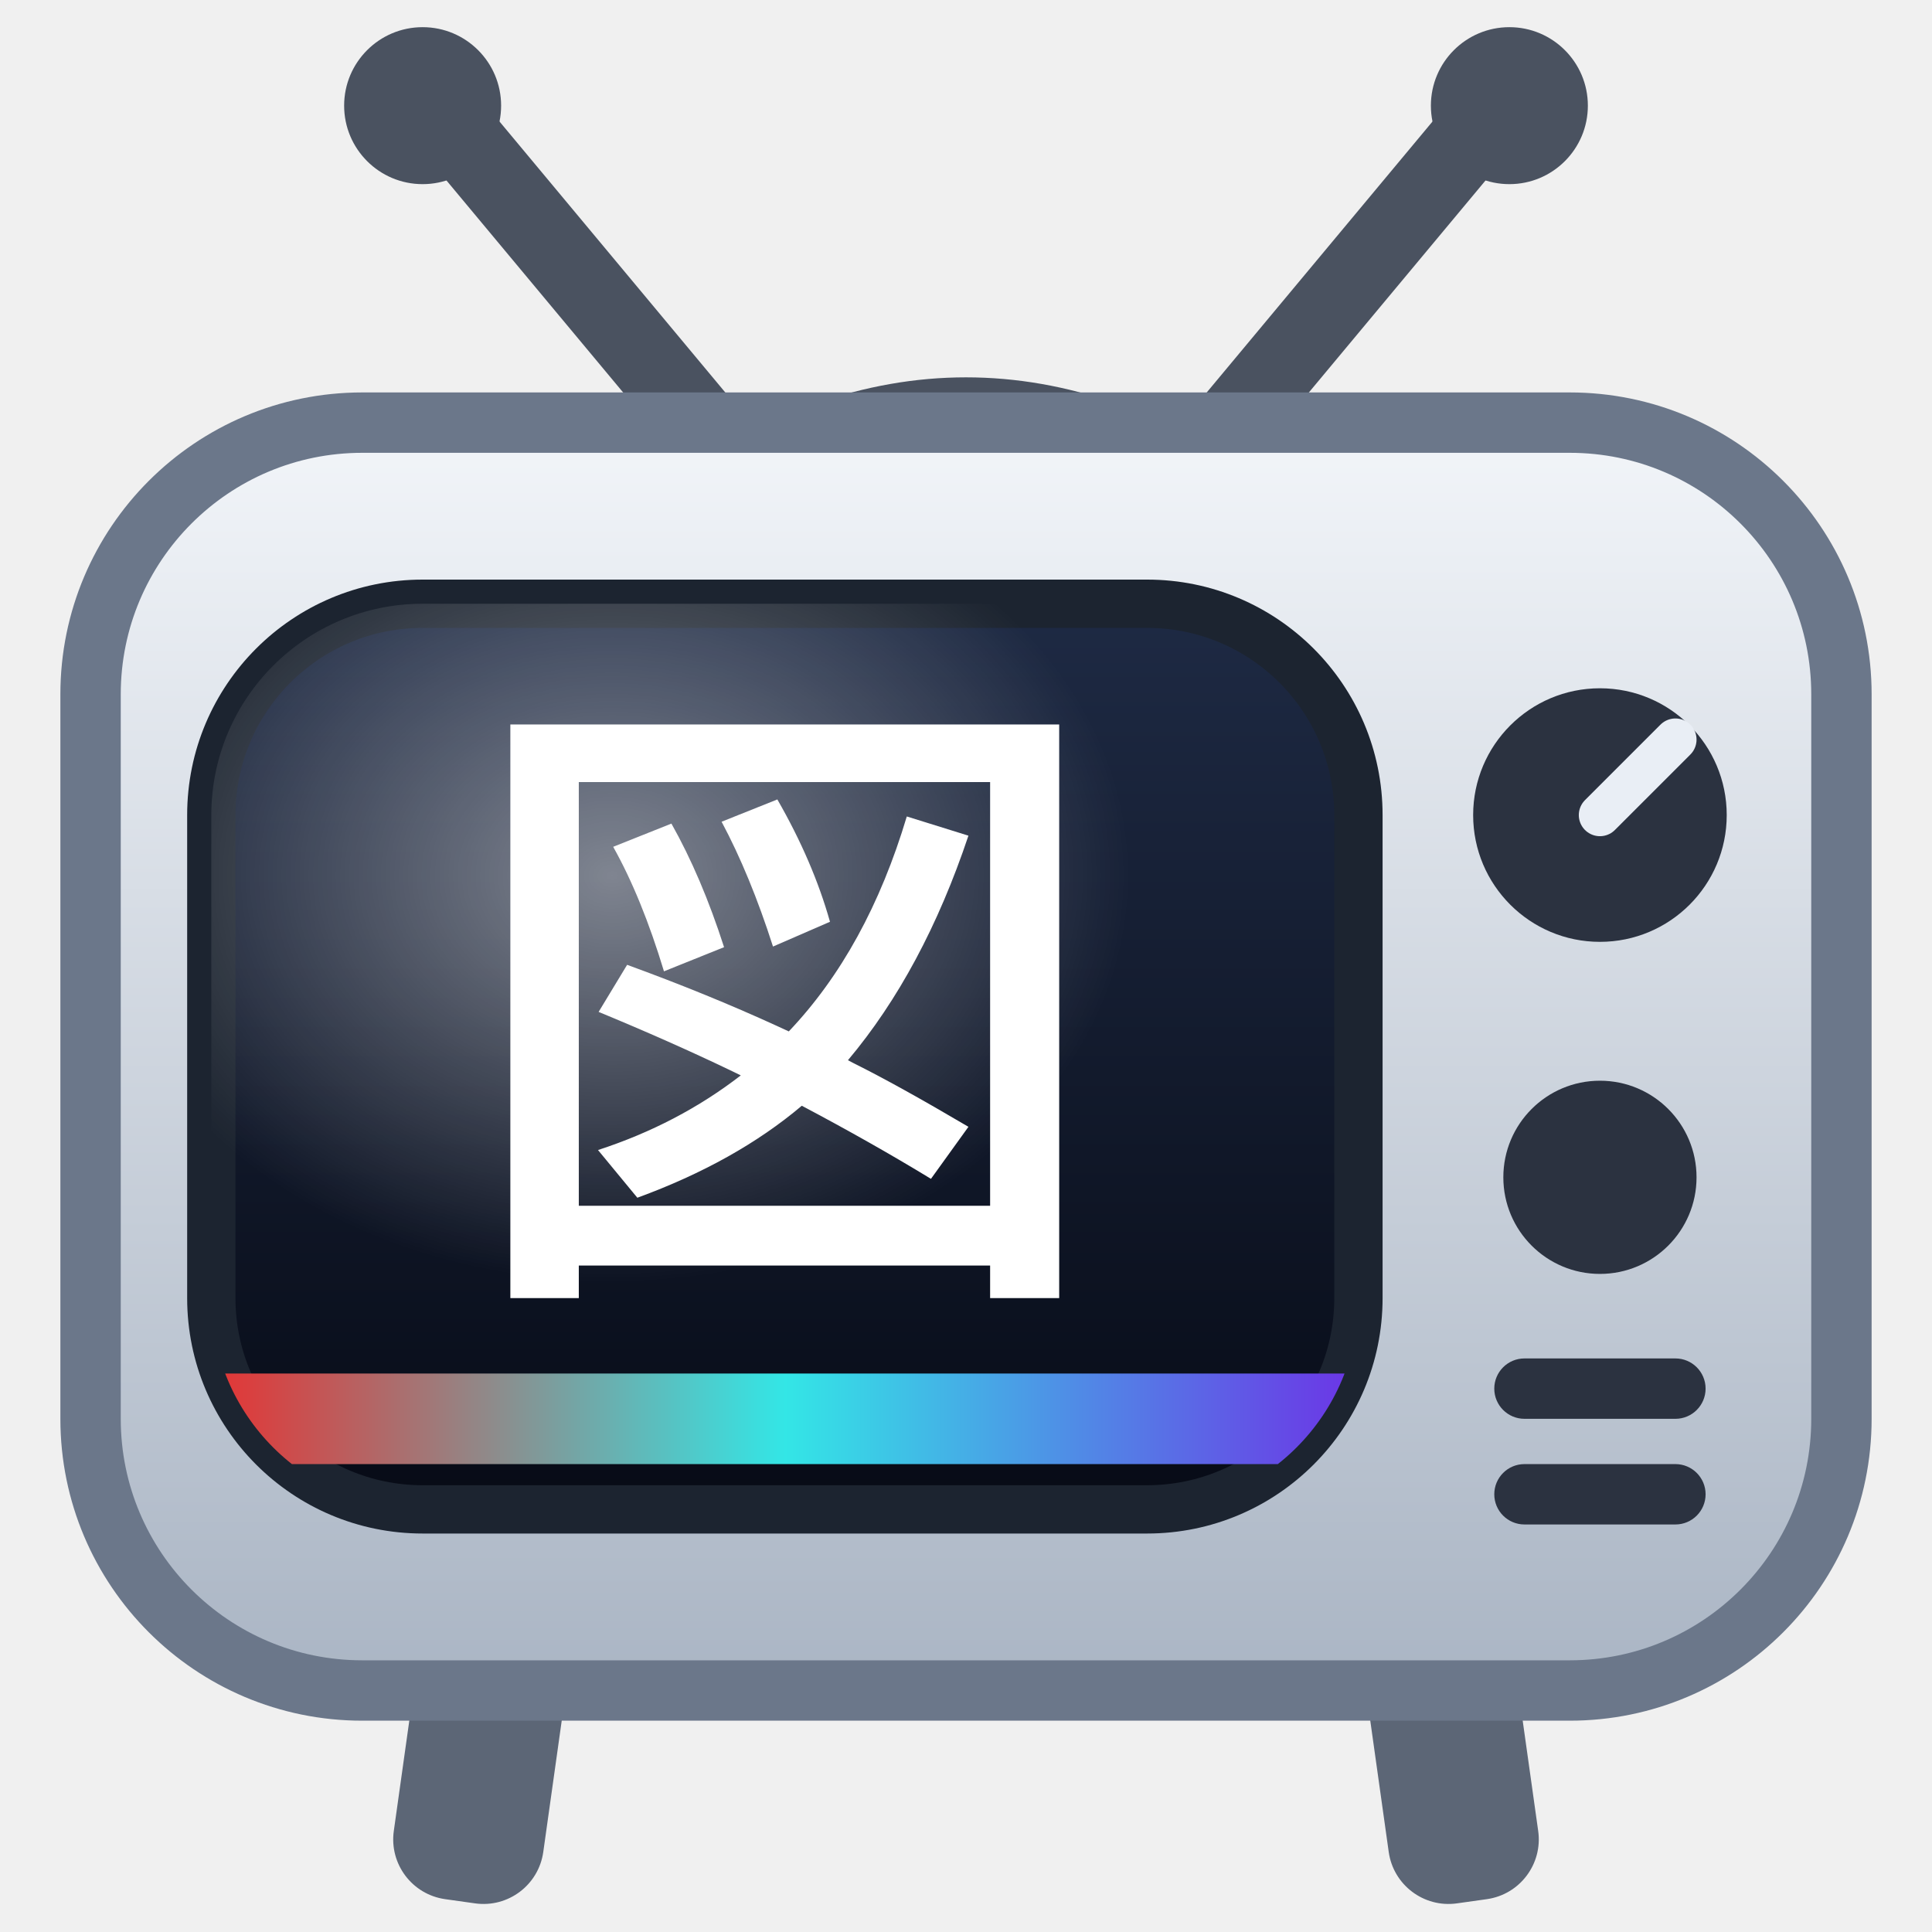
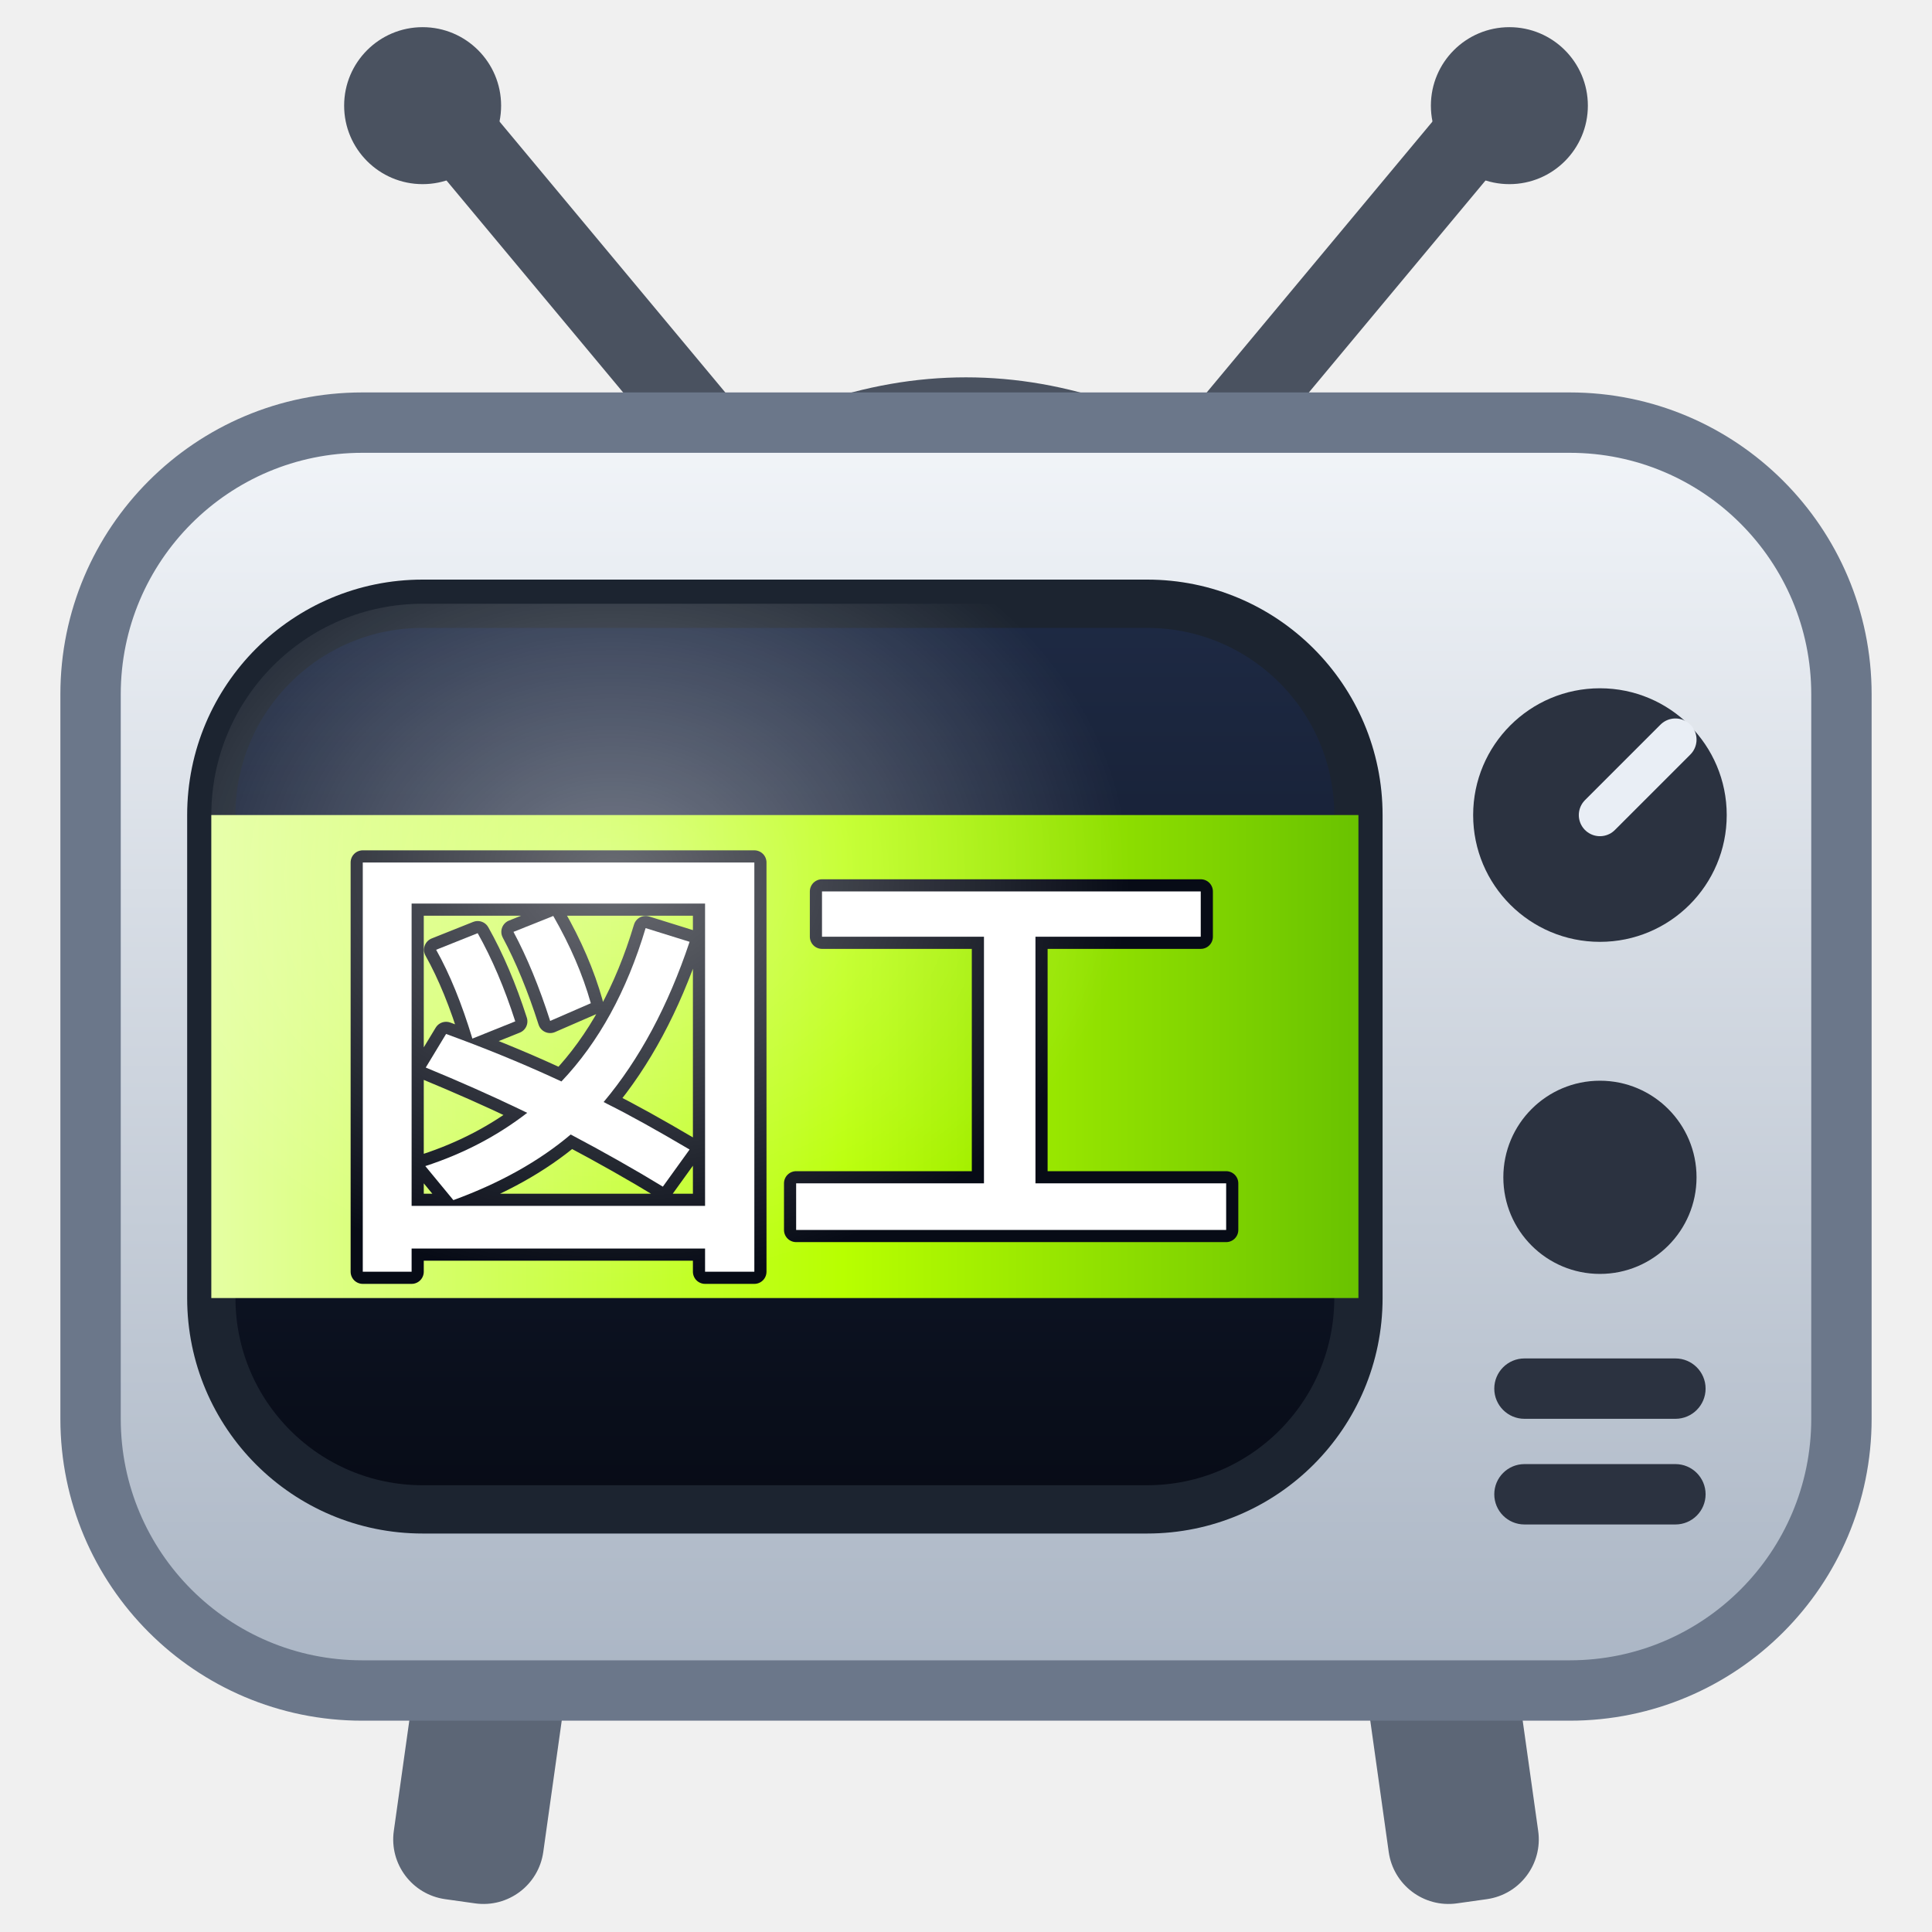
<svg xmlns="http://www.w3.org/2000/svg" viewBox="0 0 64 64">
  <defs>
    <linearGradient id="cab" x1="0" y1="0" x2="0" y2="1">
      <stop offset="0" stop-color="#F2F5F9" />
      <stop offset="1" stop-color="#AAB5C4" />
    </linearGradient>
    <linearGradient id="scr" x1="0" y1="0" x2="0" y2="1">
      <stop offset="0" stop-color="#1E2A44" />
      <stop offset="1" stop-color="#070B16" />
    </linearGradient>
-     <linearGradient id="rb" x1="0" y1="0" x2="1" y2="0">
-       <stop offset="0" stop-color="#E63333" />
-       <stop offset=".5" stop-color="#33E6E6" />
-       <stop offset="1" stop-color="#6C33E6" />
+     <linearGradient id="bd" x1="0" y1="0" x2="1" y2="0">
+       <stop offset="0" stop-color="#E5FFA3" />
+       <stop offset=".55" stop-color="#B8FF00" />
+       <stop offset="1" stop-color="#69C200" />
    </linearGradient>
-     <linearGradient id="rbv" x1="0" y1="0" x2="1" y2="1">
-       <stop offset="0" stop-color="#E63333" />
-       <stop offset=".5" stop-color="#33E6E6" />
-       <stop offset="1" stop-color="#6C33E6" />
-     </linearGradient>
-     <radialGradient id="gl" cx=".35" cy=".3" r=".9">
-       <stop offset="0" stop-color="#fff" stop-opacity=".45" />
-       <stop offset=".5" stop-color="#fff" stop-opacity="0" />
-     </radialGradient>
    <clipPath id="sc">
      <rect x="7" y="20" width="38" height="30" rx="7" />
    </clipPath>
+     <radialGradient id="gl" cx=".35" cy=".3" r=".9">
+       <stop offset="0" stop-color="#fff" stop-opacity=".4" />
+       <stop offset=".5" stop-color="#fff" stop-opacity="0" />
+     </radialGradient>
  </defs>
  <path d="M24 15 L14 3 M40 15 L50 3" stroke="#4A5260" stroke-width="2.6" stroke-linecap="round" />
  <circle cx="14" cy="3.5" r="2.6" fill="#4A5260" />
  <circle cx="50" cy="3.5" r="2.6" fill="#4A5260" />
  <path d="M22 16 Q32 9 42 16 Z" fill="#4A5260" />
  <rect x="14" y="54" width="5" height="9" rx="2" fill="#5C6676" transform="rotate(8 16 54)" />
  <rect x="45" y="54" width="5" height="9" rx="2" fill="#5C6676" transform="rotate(-8 48 54)" />
  <rect x="3" y="14" width="58" height="42" rx="9" fill="url(#cab)" stroke="#6B778A" stroke-width="2" />
  <rect x="7" y="20" width="38" height="30" rx="7" fill="url(#scr)" stroke="#1C2430" stroke-width="1.6" />
-   <g clip-path="url(#sc)">
-     <rect x="7" y="45.5" width="38" height="3" fill="url(#rb)" />
-     <path d="M1080 426Q866 245 549 129L422 283Q680 367 883 524L848 541Q654 634 424 729L516 881Q774 787 999 684L1038 666Q1291 932 1419 1360L1618 1298Q1472 862 1229 573Q1239 568 1248 563Q1389 493 1618 358L1497 190Q1305 307 1080 426ZM635 860Q563 1098 471 1262L659 1337Q756 1165 829 938ZM987 940Q913 1171 821 1343L1001 1415Q1116 1215 1171 1020ZM1911 1657V-195H1688V-90H360V-195H139V1657ZM360 1471V103H1688V1471Z" fill="#fff" transform="translate(15.48 41.00) scale(0.01026 -0.01026)" />
-   </g>
+   <rect x="7" y="27" width="38" height="16" fill="url(#bd)" clip-path="url(#sc)" />
+   <path d="M1080 426Q866 245 549 129L422 283Q680 367 883 524L848 541Q654 634 424 729L516 881Q774 787 999 684L1038 666Q1291 932 1419 1360L1618 1298Q1472 862 1229 573Q1239 568 1248 563Q1389 493 1618 358L1497 190Q1305 307 1080 426ZM635 860Q563 1098 471 1262L659 1337Q756 1165 829 938ZM987 940Q913 1171 821 1343L1001 1415Q1116 1215 1171 1020ZM1911 1657V-195H1688V-90H360V-195H139V1657ZM360 1471V103H1688V1471Z" fill="#fff" stroke="#070B16" stroke-width="110" paint-order="stroke" stroke-linejoin="round" transform="translate(11.00 40.70) scale(0.00732 -0.00732)" />
+   <path d="M1134 1321V205H1997V-6H51V205H901V1321H168V1526H1882V1321Z" fill="#fff" stroke="#070B16" stroke-width="110" paint-order="stroke" stroke-linejoin="round" transform="translate(26.00 40.70) scale(0.00732 -0.00732)" />
  <rect x="7" y="20" width="38" height="30" rx="7" fill="url(#gl)" />
  <circle cx="53" cy="27" r="4.2" fill="#2B3240" />
  <path d="M53 27 L55.5 24.5" stroke="#E9EEF5" stroke-width="1.4" stroke-linecap="round" />
  <circle cx="53" cy="39" r="3.2" fill="#2B3240" />
  <rect x="49.5" y="45" width="7" height="2" rx="1" fill="#2B3240" />
  <rect x="49.5" y="48.5" width="7" height="2" rx="1" fill="#2B3240" />
</svg>
